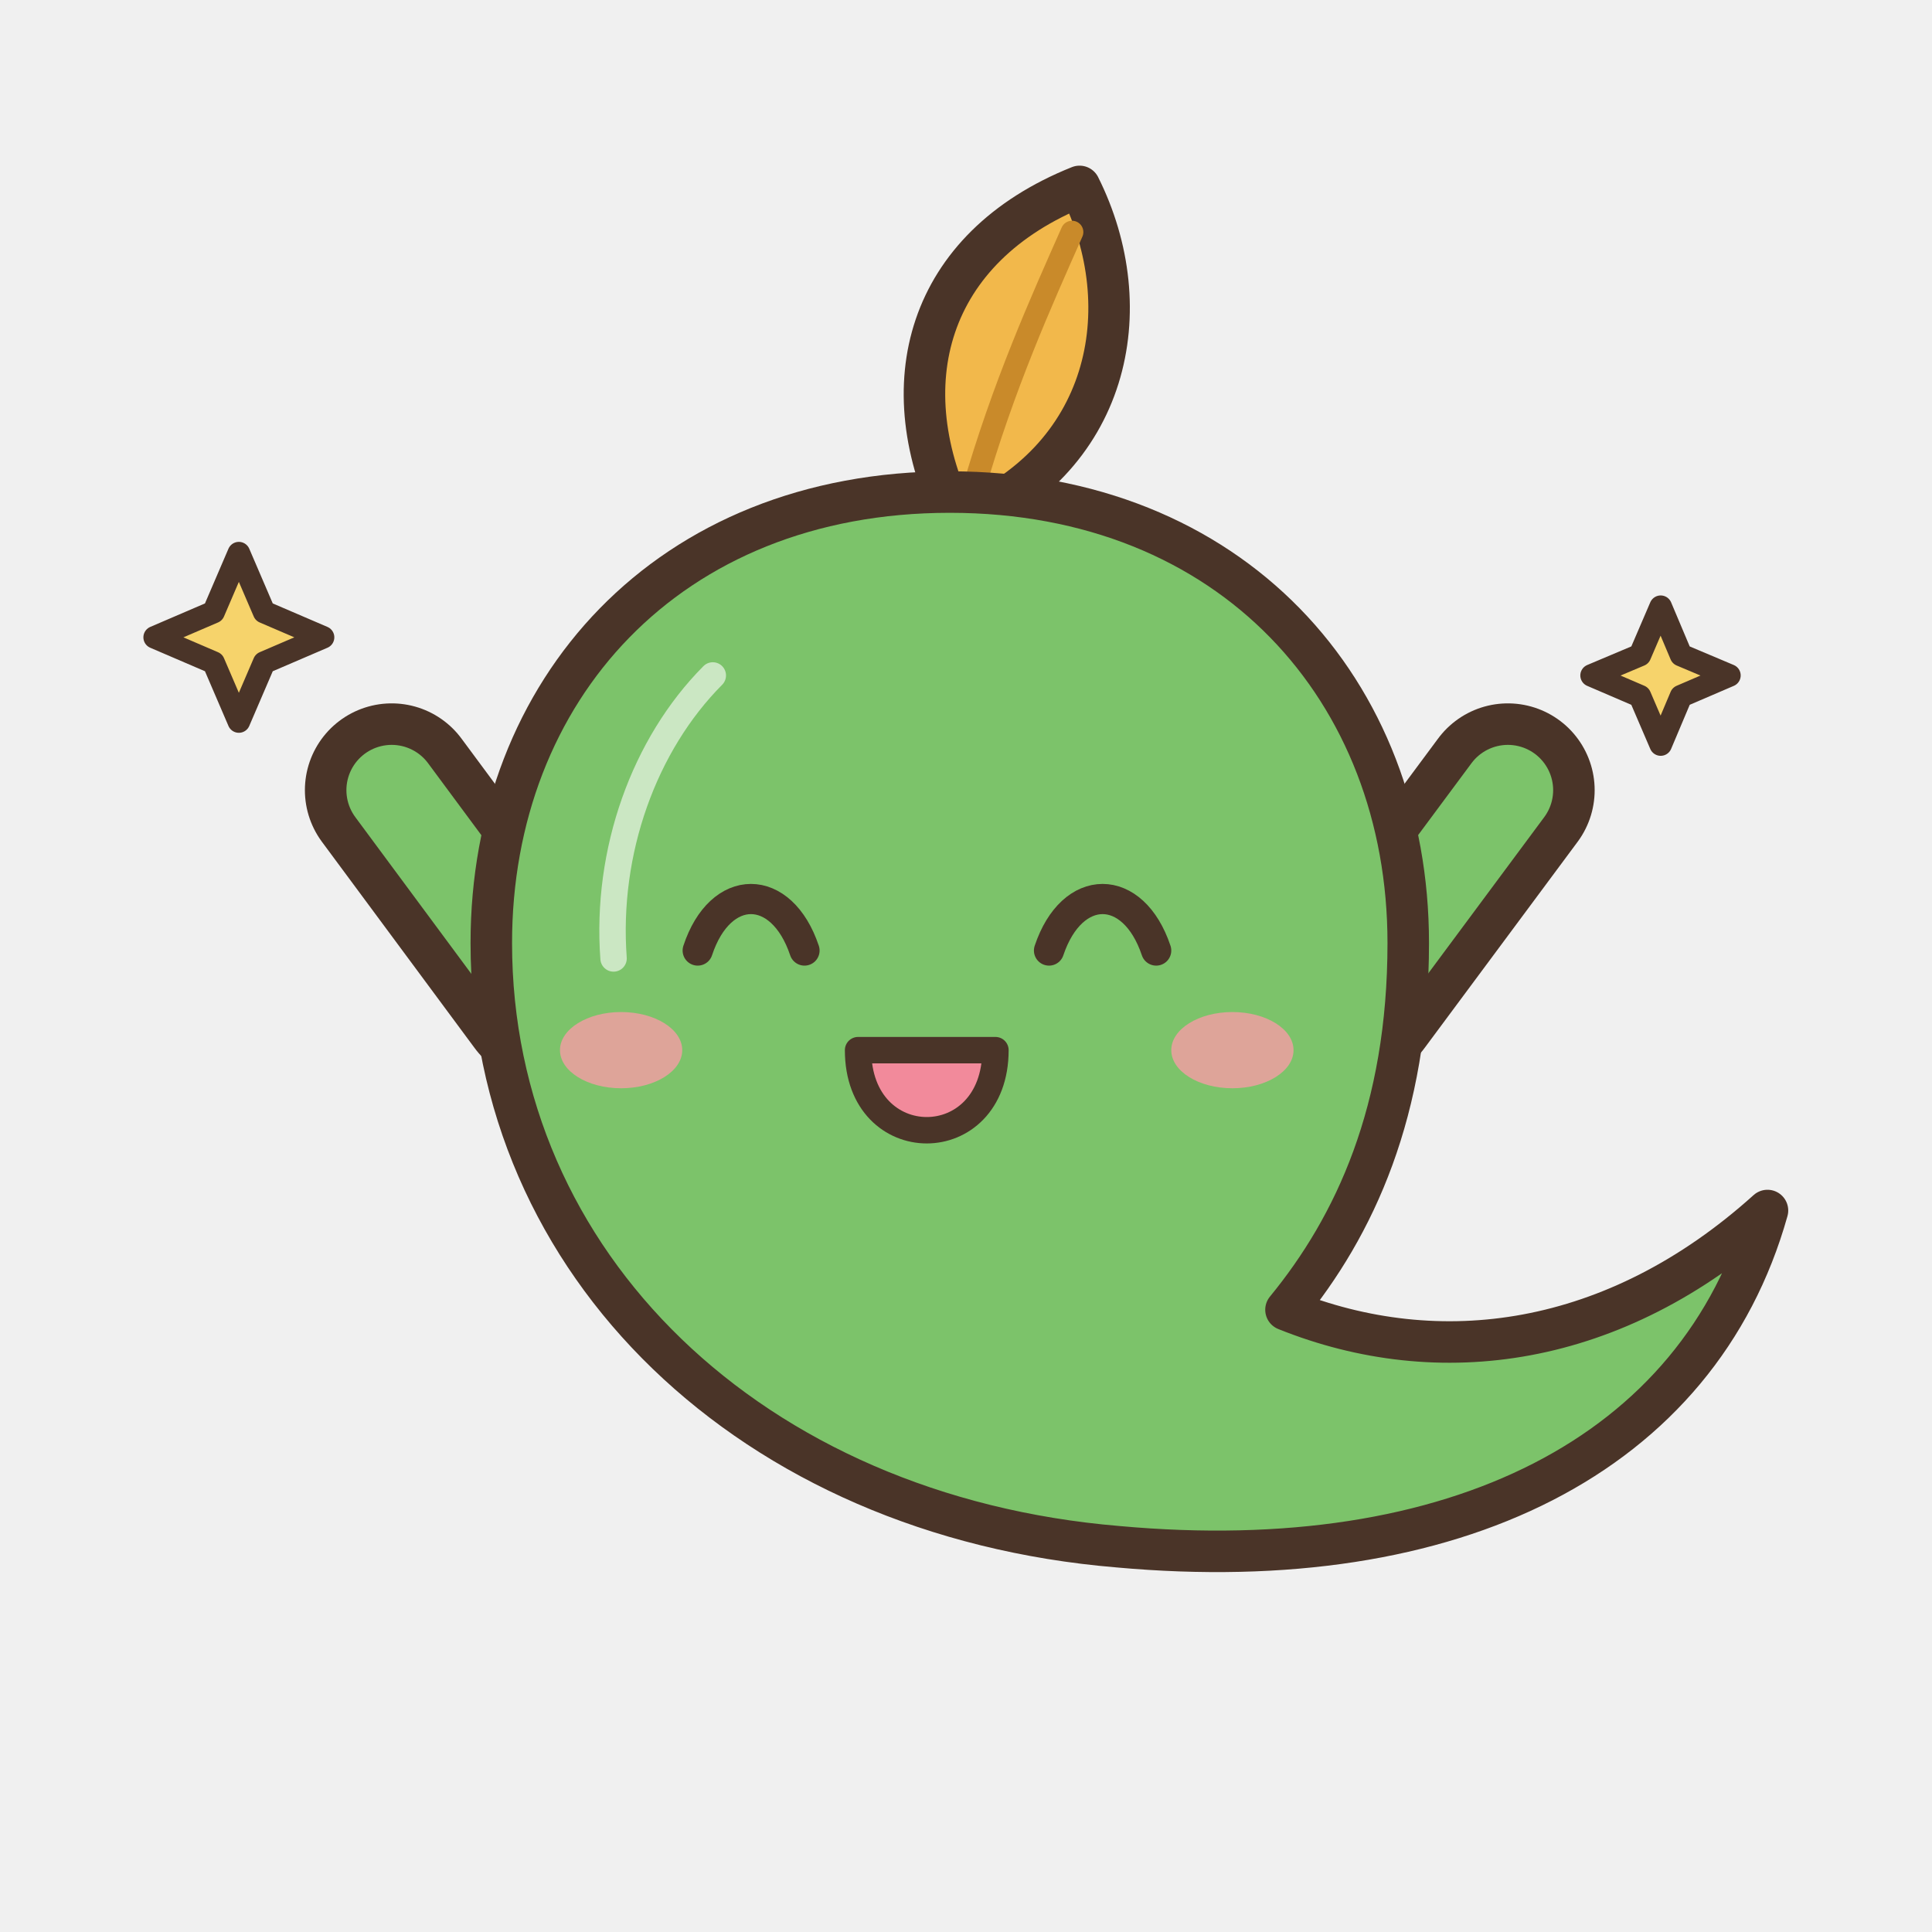
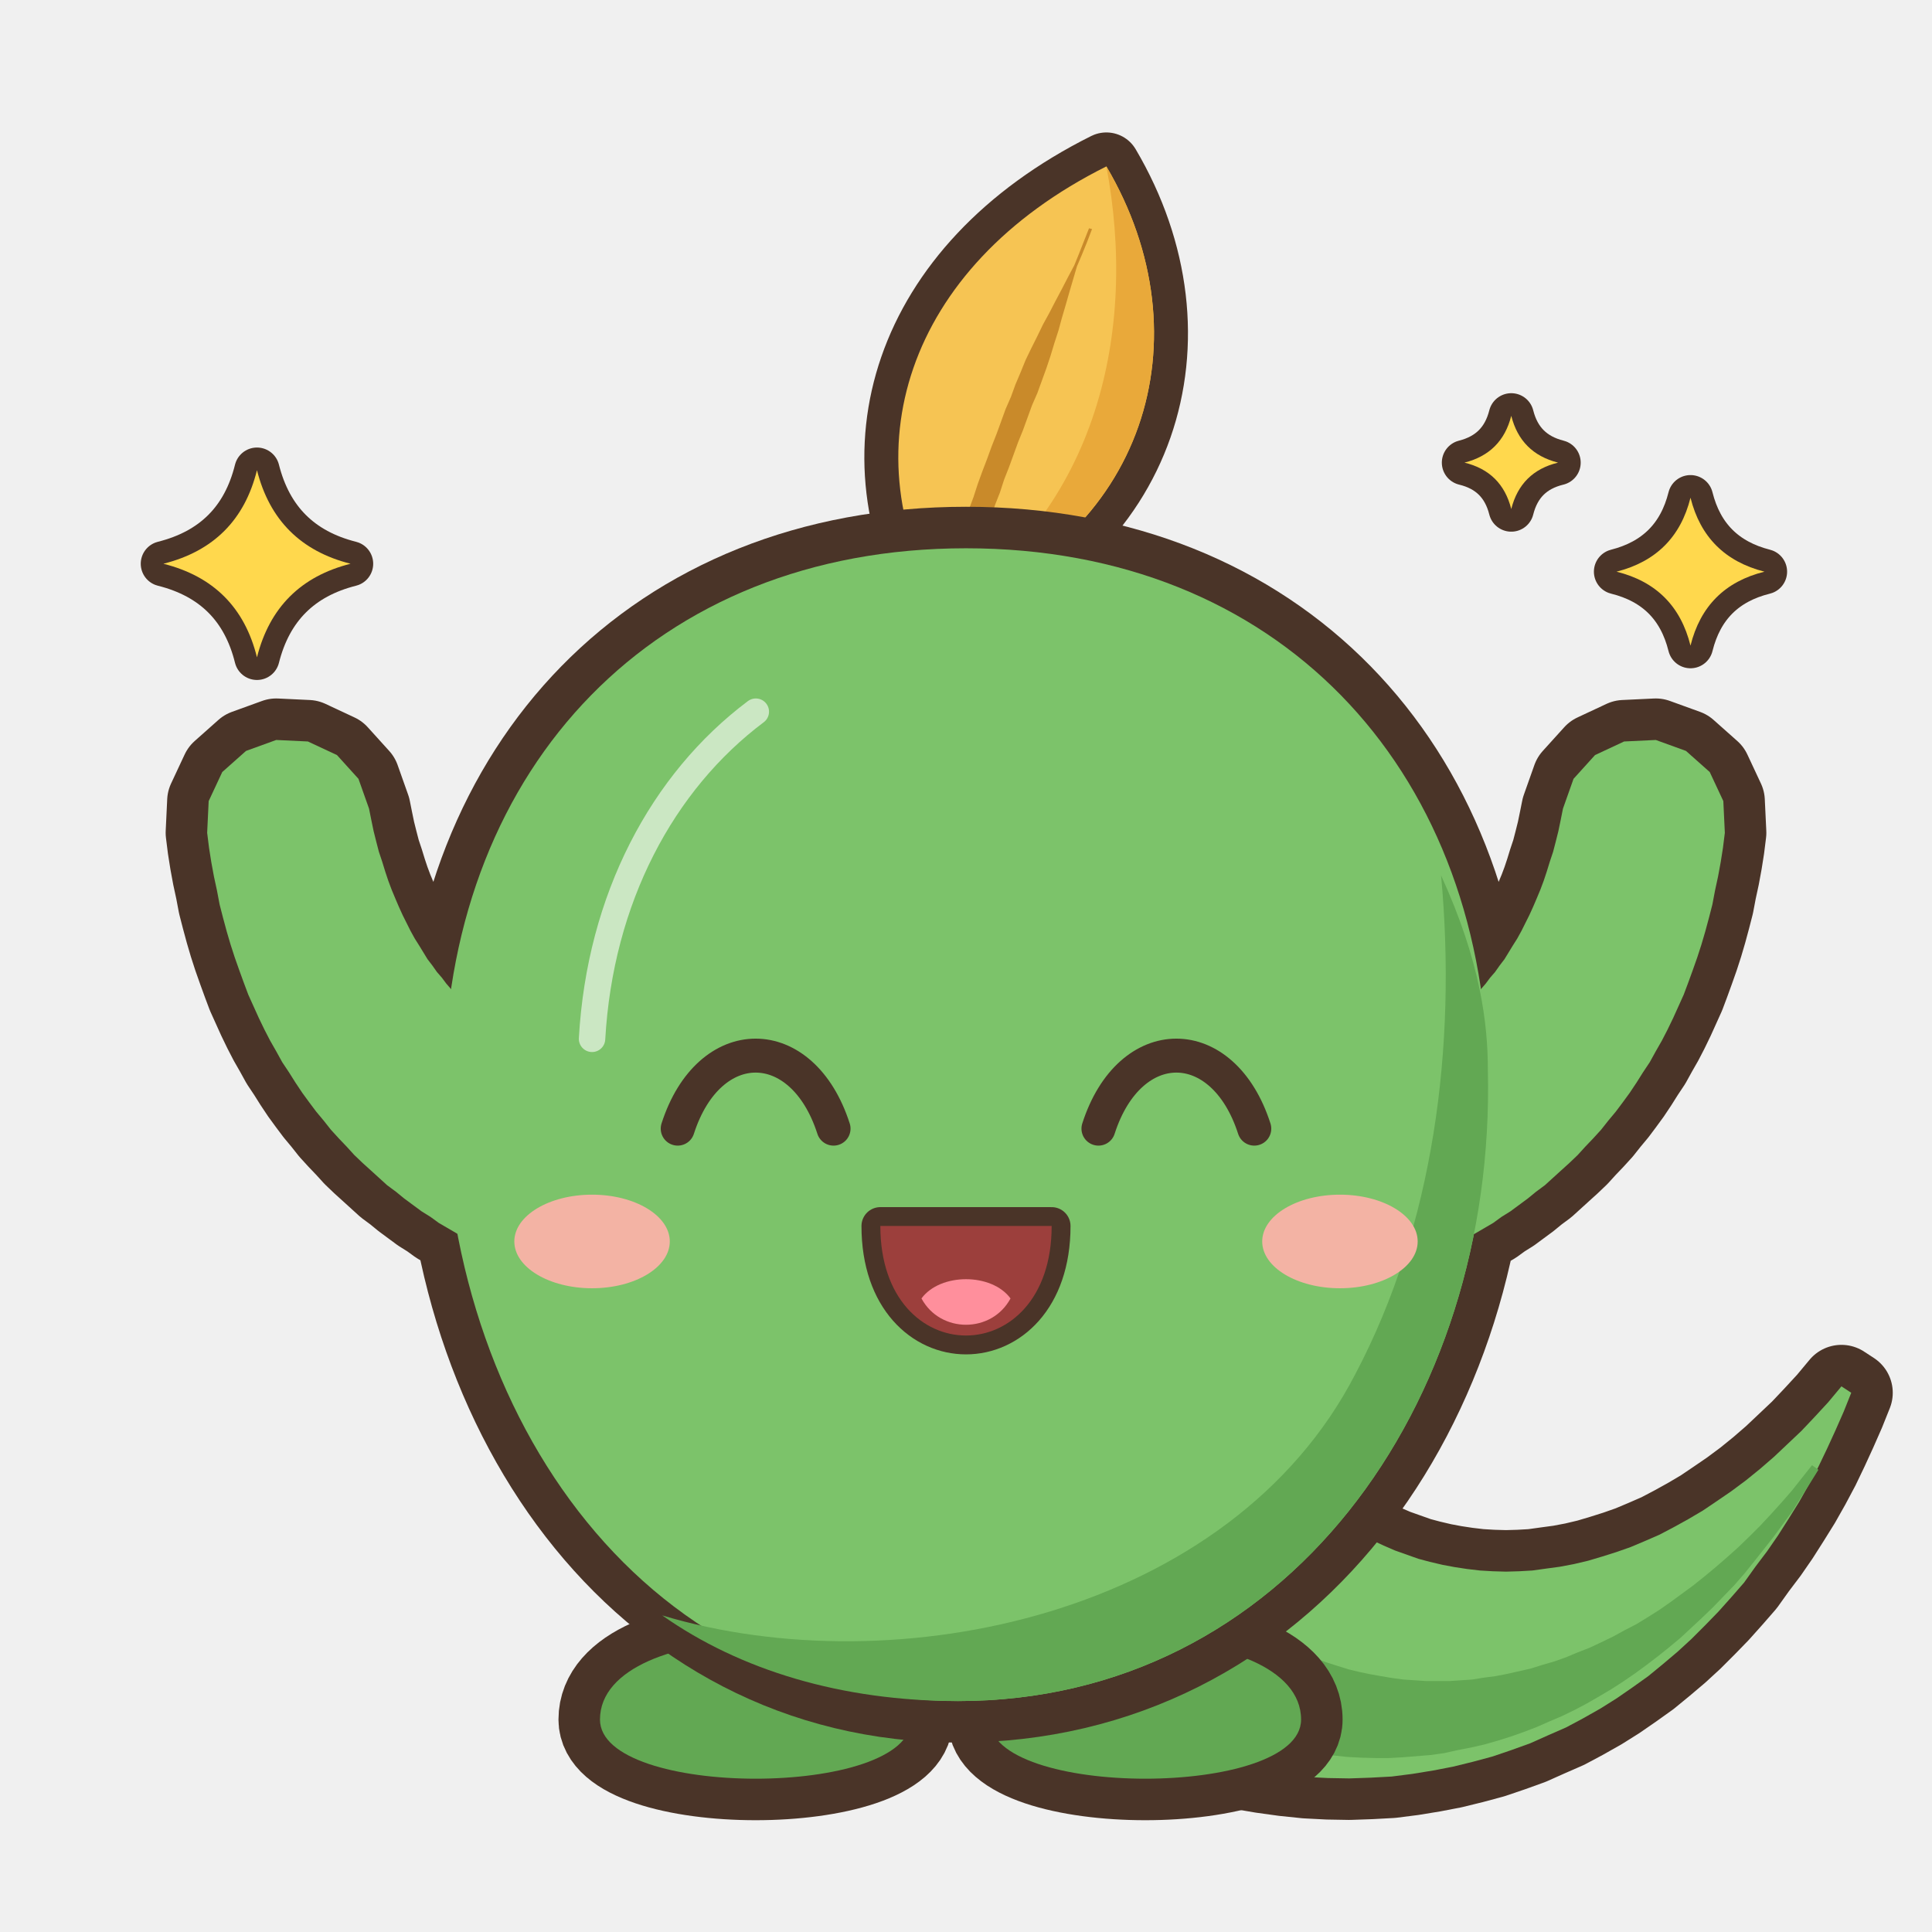
<svg xmlns="http://www.w3.org/2000/svg" viewBox="0 0 512 512" width="512" height="512">
-   <path d="M253.7 138.5 C235.5 102.1 245.6 65.6 286.1 49.4 C302.3 81.8 294.2 122.3 253.7 138.5 Z" fill="#f2b84b" stroke="#4a3428" stroke-width="11" stroke-linejoin="round" stroke-linecap="round" />
-   <path d="M257.8 130.4 C265.9 102.1 276 79.8 284.1 61.5" fill="none" stroke="#c98a2a" stroke-width="6" stroke-linejoin="round" stroke-linecap="round" />
-   <path d="M144.3 264.1 L103.8 209.4" fill="none" stroke="#4a3428" stroke-width="46" stroke-linejoin="round" stroke-linecap="round" />
-   <path d="M144.3 264.1 L103.8 209.4" fill="none" stroke="#7cc36a" stroke-width="24" stroke-linejoin="round" stroke-linecap="round" />
-   <path d="M359 264.1 L399.6 209.4" fill="none" stroke="#4a3428" stroke-width="46" stroke-linejoin="round" stroke-linecap="round" />
-   <path d="M359 264.1 L399.6 209.4" fill="none" stroke="#7cc36a" stroke-width="24" stroke-linejoin="round" stroke-linecap="round" />
-   <path d="M63.3 146.6 L70 162.2 L85.6 168.9 L70 175.6 L63.3 191.2 L56.6 175.6 L41 168.9 L56.6 162.2 Z" fill="#f6d36b" stroke="#4a3428" stroke-width="6" stroke-linejoin="round" stroke-linecap="round" />
-   <path d="M440.1 160.8 L445.5 173.6 L458.3 179 L445.5 184.5 L440.1 197.3 L434.6 184.5 L421.8 179 L434.6 173.6 Z" fill="#f6d36b" stroke="#4a3428" stroke-width="6" stroke-linejoin="round" stroke-linecap="round" />
-   <path d="M251.7 130.4 C326.6 130.4 373.2 183.1 373.2 249.9 C373.2 294.5 359 324.9 340.8 347.1 C381.3 363.4 427.9 357.3 468.4 320.8 C450.2 385.6 385.4 418 296.3 409.9 C199 401.8 130.2 335 130.2 249.9 C130.2 183.1 176.8 130.4 251.7 130.4 Z" fill="#7cc36a" stroke="#4a3428" stroke-width="11" stroke-linejoin="round" stroke-linecap="round" />
-   <path d="M162.6 254 C160.5 225.6 170.7 197.3 188.9 179" fill="none" stroke="#ffffff" stroke-width="7" stroke-linejoin="round" stroke-linecap="round" stroke-opacity="0.6" />
-   <path d="M184.9 251.9 C190.9 233.7 207.1 233.7 213.2 251.9" fill="none" stroke="#4a3428" stroke-width="8" stroke-linejoin="round" stroke-linecap="round" />
-   <path d="M278 251.9 C284.1 233.7 300.3 233.7 306.4 251.9" fill="none" stroke="#4a3428" stroke-width="8" stroke-linejoin="round" stroke-linecap="round" />
-   <ellipse cx="164.6" cy="278.3" rx="16.2" ry="10.1" fill="#ff9aa8" fill-opacity="0.75" />
-   <ellipse cx="326.6" cy="278.3" rx="16.2" ry="10.1" fill="#ff9aa8" fill-opacity="0.75" />
-   <path d="M227.4 278.3 C227.4 306.6 263.8 306.6 263.8 278.3 Z" fill="#f28a9b" stroke="#4a3428" stroke-width="7" stroke-linejoin="round" stroke-linecap="round" />
+   <path d="M249.8 161.8 C225 120.5 239.5 70.9 293.2 44.1 C320 89.5 303.5 143.2 249.8 161.8 Z" fill="#4a3428" stroke="#4a3428" stroke-width="18" stroke-linejoin="round" stroke-linecap="round" />
+   <path d="M249.8 161.8 C225 120.5 239.5 70.9 293.2 44.1 C320 89.5 303.5 143.2 249.8 161.8 Z" fill="#f6c453" />
+   <path d="M249.8 161.8 C291.1 134.9 301.4 87.5 293.2 44.1 C320 89.5 303.5 143.2 249.8 161.8 Z" fill="#e9a93a" />
+   <path d="M256.9 154.5 L258 151 L259.1 147.4 L260.2 144 L261.4 140.6 L262.6 137.2 L263.7 133.8 L265 130.5 L266.1 127.1 L267.4 123.8 L268.6 120.5 L269.8 117.2 L271.1 114 L272.3 110.7 L273.5 107.4 L274.9 104.2 L276.1 100.9 L277.3 97.6 L278.4 94.3 L279.4 91 L280.5 87.6 L281.4 84.3 L282.4 80.9 L283.4 77.4 L284.4 74 L285.4 70.6 L286.8 67.3 L288.1 64.1 L289.4 60.7 L288.6 60.5 L287.3 63.8 L286 67.1 L284.7 70.3 L283 73.5 L281.4 76.6 L279.7 79.8 L278.1 82.9 L276.4 86 L274.9 89.1 L273.3 92.3 L271.8 95.4 L270.5 98.6 L269.1 101.9 L267.9 105.2 L266.5 108.4 L265.3 111.7 L264.1 115 L262.8 118.3 L261.6 121.6 L260.3 125 L259.1 128.3 L258 131.7 L256.7 135.2 L255.6 138.6 L254.3 142.1 L253.2 145.6 L252.1 149.1 L250.9 152.6 Z" fill="#c98a2a" />
+   <path d="M275.2 448.3 L281.1 451.5 L287.1 454.4 L293 457.2 L298.8 459.7 L304.8 462 L310.8 463.9 L316.7 465.7 L322.7 467.3 L328.6 468.5 L334.5 469.5 L340.3 470.3 L346.1 470.9 L351.9 471.2 L357.6 471.3 L363.3 471.1 L368.8 470.8 L374.3 470.1 L379.8 469.2 L385 468.2 L390.3 466.9 L395.5 465.5 L400.5 463.8 L405.5 462 L410.2 459.9 L415 457.8 L419.5 455.4 L424.1 452.8 L428.4 450.1 L432.6 447.2 L436.8 444.2 L440.7 441 L444.6 437.7 L448.3 434.3 L451.9 430.7 L455.4 427.1 L458.8 423.3 L462.2 419.4 L465.2 415.2 L468.3 411.1 L471.2 406.9 L474 402.5 L476.8 398 L479.4 393.4 L481.9 388.7 L484.2 383.9 L486.4 379.1 L488.6 374.1 L490.6 369.1 L488 367.4 L484.5 371.6 L480.9 375.5 L477.4 379.2 L473.7 382.7 L470.1 386.1 L466.4 389.3 L462.7 392.3 L458.8 395.2 L455 397.8 L451.3 400.3 L447.4 402.6 L443.6 404.7 L439.8 406.7 L435.9 408.4 L432.1 410 L428.4 411.3 L424.6 412.5 L420.9 413.6 L417.1 414.5 L413.4 415.2 L409.7 415.7 L406.1 416.2 L402.6 416.4 L399.1 416.5 L395.6 416.4 L392.2 416.2 L388.8 415.8 L385.5 415.3 L382.3 414.7 L378.9 413.9 L375.9 413.1 L372.8 412 L369.7 410.9 L366.7 409.6 L363.7 408.2 L360.8 406.8 L357.8 405.1 L355 403.4 L352.1 401.5 L349.3 399.5 L346.5 397.5 L343.7 395.2 L341.1 392.8 L338.3 390.3 L335.6 387.8 L332.9 385.1 L330.2 382.2 L327.6 379.1 Z" fill="#4a3428" stroke="#4a3428" stroke-width="22" stroke-linejoin="round" stroke-linecap="round" />
+   <path d="M275.2 448.3 L281.1 451.5 L287.1 454.4 L293 457.2 L298.8 459.7 L304.8 462 L310.8 463.9 L316.7 465.7 L322.7 467.3 L328.6 468.5 L334.5 469.5 L340.3 470.3 L346.1 470.9 L351.9 471.2 L357.6 471.3 L363.3 471.1 L368.8 470.8 L374.3 470.1 L379.8 469.2 L385 468.2 L390.3 466.9 L395.5 465.5 L400.5 463.8 L405.5 462 L410.2 459.9 L415 457.8 L419.5 455.4 L424.1 452.8 L428.4 450.1 L432.6 447.2 L436.8 444.2 L440.7 441 L444.6 437.7 L448.3 434.3 L451.9 430.7 L455.4 427.1 L458.8 423.3 L462.2 419.4 L465.2 415.2 L468.3 411.1 L471.2 406.9 L474 402.5 L476.8 398 L479.4 393.4 L481.9 388.7 L484.2 383.9 L486.4 379.1 L488.6 374.1 L490.6 369.1 L488 367.4 L484.5 371.6 L480.9 375.5 L477.4 379.2 L473.7 382.7 L470.1 386.1 L466.4 389.3 L462.7 392.3 L458.8 395.2 L455 397.8 L451.3 400.3 L447.4 402.6 L443.6 404.7 L439.8 406.7 L435.9 408.4 L432.1 410 L428.4 411.3 L424.6 412.5 L420.9 413.6 L417.1 414.5 L413.4 415.2 L409.7 415.7 L406.1 416.2 L402.6 416.4 L399.1 416.5 L395.6 416.4 L392.2 416.2 L388.8 415.8 L385.5 415.3 L382.3 414.7 L378.9 413.9 L375.9 413.1 L372.8 412 L369.7 410.9 L366.7 409.6 L363.7 408.2 L360.8 406.8 L357.8 405.1 L355 403.4 L352.1 401.5 L349.3 399.5 L346.5 397.5 L343.7 395.2 L341.1 392.8 L338.3 390.3 L335.6 387.8 L332.9 385.1 L330.2 382.2 L327.6 379.1 Z" fill="#7cc36a" />
+   <path d="M327 459 L330.7 460.2 L334.5 461.5 L338.2 462.5 L342 463.3 L345.7 464.1 L349.4 464.7 L353.2 465.2 L357 465.6 L360.7 465.8 L364.4 465.9 L368.1 465.9 L371.7 465.7 L375.4 465.4 L379.1 465.1 L382.7 464.6 L386.3 463.8 L389.9 463.1 L393.4 462.3 L396.9 461.3 L400.4 460.2 L403.8 459 L407.2 457.7 L410.6 456.2 L413.9 454.8 L417.4 453.1 L420.6 451.4 L423.9 449.5 L427.1 447.6 L430.2 445.6 L433.4 443.4 L436.4 441.2 L439.4 438.9 L442.4 436.5 L445.4 434 L448.3 431.3 L451.2 428.6 L454 425.9 L456.8 423 L459.6 420.1 L462.3 417 L464.8 413.9 L467.4 410.6 L470 407.3 L472.5 403.9 L475 400.5 L477.3 396.8 L479.6 393.2 L481.9 389.5 L480.2 388.3 L477.5 391.7 L474.9 395 L472.1 398.2 L469.3 401.3 L466.5 404.3 L463.6 407.2 L460.7 410 L457.8 412.6 L454.8 415.2 L451.8 417.7 L448.8 420.1 L445.8 422.3 L442.8 424.5 L439.8 426.6 L436.8 428.5 L433.7 430.4 L430.6 432 L427.5 433.7 L424.4 435.2 L421.2 436.7 L418.1 437.9 L415 439.2 L411.9 440.3 L408.8 441.2 L405.6 442.2 L402.5 442.9 L399.4 443.6 L396.3 444.2 L393.2 444.6 L390.1 445.1 L387.1 445.3 L384 445.5 L381 445.5 L378 445.5 L375 445.3 L372 445.1 L369 444.7 L366 444.2 L363.2 443.7 L360.3 443.1 L357.4 442.4 L354.5 441.5 L351.7 440.6 L348.9 439.6 L346 438.4 L343.3 437.2 L340.5 435.9 L337.8 434.4 Z" fill="#62a853" />
+   <path d="M159 455.7 C159 428.1 241.5 428.1 241.5 455.7 C241.5 476.6 159 476.6 159 455.7 Z M262.2 455.7 C262.2 428.1 344.8 428.1 344.8 455.7 C344.8 476.6 262.2 476.6 262.2 455.7 Z" fill="#4a3428" stroke="#4a3428" stroke-width="22" stroke-linejoin="round" stroke-linecap="round" />
+   <path d="M159 455.7 C159 428.1 241.5 428.1 241.5 455.7 C241.5 476.6 159 476.6 159 455.7 Z" fill="#62a853" />
+   <path d="M262.2 455.7 C262.2 428.1 344.8 428.1 344.8 455.7 C344.8 476.6 262.2 476.6 262.2 455.7 Z" fill="#62a853" />
+   <path d="M157.1 284.9 L155.7 284.5 L154.1 284.1 L152.7 283.7 L151.1 283.2 L149.7 282.7 L148.1 282.1 L146.7 281.4 L145.1 280.8 L143.7 280.2 L142.1 279.5 L140.7 278.6 L139.1 277.9 L137.7 277 L136.3 276.2 L134.8 275.2 L133.4 274.3 L131.9 273.3 L130.5 272.2 L129 271.1 L127.7 270 L126.2 268.8 L124.9 267.6 L123.6 266.4 L122.2 265 L120.9 263.6 L119.6 262.2 L118.3 260.7 L117.1 259.1 L115.8 257.6 L114.6 255.9 L113.3 254.2 L112.2 252.4 L111.1 250.6 L109.9 248.7 L108.8 246.7 L107.8 244.7 L106.7 242.5 L105.7 240.3 L104.8 238.2 L103.8 235.8 L102.9 233.4 L102.1 231 L101.3 228.4 L100.4 225.7 L99.7 223 L99 220.2 L98.4 217.3 L97.8 214.3 L95 206.4 L89.3 200.1 L81.6 196.5 L73.2 196.1 L65.2 199 L58.9 204.6 L55.3 212.3 L54.9 220.7 L55.4 224.7 L56 228.5 L56.7 232.3 L57.5 236 L58.2 239.7 L59.1 243.2 L60.1 246.9 L61.1 250.3 L62.2 253.7 L63.4 257.1 L64.6 260.4 L65.8 263.6 L67.2 266.7 L68.6 269.8 L70.1 272.9 L71.6 275.8 L73.2 278.6 L74.8 281.5 L76.6 284.2 L78.3 286.9 L80.1 289.6 L82 292.2 L83.8 294.6 L85.8 297 L87.7 299.4 L89.8 301.7 L91.9 303.9 L93.9 306.1 L96.1 308.2 L98.2 310.1 L100.4 312.1 L102.6 314.1 L104.9 315.8 L107.1 317.6 L109.4 319.3 L111.7 321 L114.1 322.5 L116.3 324.1 L118.7 325.5 L121.1 326.9 L123.5 328.2 L125.8 329.4 L128.2 330.7 L130.6 331.8 L132.9 332.9 L135.3 334 L137.8 335 L140.2 335.9 Z M371.8 335.9 L374.2 335 L376.7 334 L379.1 332.9 L381.4 331.8 L383.8 330.7 L386.2 329.4 L388.5 328.2 L390.9 326.9 L393.3 325.5 L395.7 324.1 L397.9 322.5 L400.3 321 L402.6 319.3 L404.9 317.6 L407.1 315.8 L409.4 314.1 L411.6 312.1 L413.8 310.1 L415.9 308.2 L418.1 306.1 L420.1 303.9 L422.2 301.7 L424.3 299.4 L426.2 297 L428.2 294.6 L430 292.2 L431.9 289.6 L433.7 286.9 L435.4 284.2 L437.2 281.5 L438.8 278.6 L440.4 275.8 L441.9 272.9 L443.4 269.8 L444.8 266.7 L446.2 263.6 L447.4 260.4 L448.6 257.1 L449.8 253.7 L450.9 250.3 L451.9 246.9 L452.9 243.2 L453.8 239.7 L454.5 236 L455.3 232.3 L456 228.5 L456.6 224.7 L457.1 220.7 L456.7 212.3 L453.1 204.6 L446.8 199 L438.8 196.1 L430.4 196.5 L422.7 200.1 L417 206.4 L414.2 214.3 L413.6 217.3 L413 220.2 L412.3 223 L411.6 225.7 L410.7 228.4 L409.9 231 L409.1 233.4 L408.2 235.8 L407.2 238.2 L406.3 240.3 L405.3 242.5 L404.2 244.7 L403.2 246.7 L402.1 248.7 L400.9 250.6 L399.8 252.4 L398.7 254.2 L397.4 255.9 L396.2 257.6 L394.9 259.1 L393.7 260.7 L392.4 262.2 L391.1 263.6 L389.8 265 L388.4 266.4 L387.1 267.6 L385.8 268.8 L384.3 270 L383 271.1 L381.5 272.2 L380.1 273.3 L378.6 274.3 L377.2 275.2 L375.7 276.2 L374.3 277 L372.9 277.9 L371.3 278.6 L369.9 279.5 L368.3 280.2 L366.9 280.8 L365.3 281.4 L363.9 282.1 L362.3 282.7 L360.9 283.2 L359.3 283.7 L357.9 284.1 L356.3 284.5 L354.9 284.9 Z M256 145.3 C338.6 145.3 392.3 203.1 394.3 283.6 C396.4 372.4 340.6 450.8 253.9 450.8 C169.3 450.8 115.6 372.4 117.7 283.6 C119.7 203.1 173.4 145.3 256 145.3 Z" fill="#4a3428" stroke="#4a3428" stroke-width="22" stroke-linejoin="round" stroke-linecap="round" />
+   <path d="M157.1 284.9 L155.7 284.5 L154.1 284.1 L152.7 283.7 L151.1 283.2 L149.7 282.7 L148.1 282.1 L146.7 281.4 L145.1 280.8 L143.7 280.2 L142.1 279.5 L140.7 278.6 L139.1 277.9 L137.7 277 L136.3 276.2 L134.8 275.2 L133.4 274.3 L131.9 273.3 L130.5 272.2 L129 271.1 L127.7 270 L126.2 268.8 L124.9 267.6 L123.6 266.4 L122.2 265 L120.9 263.6 L119.6 262.2 L118.3 260.7 L117.1 259.1 L115.8 257.6 L114.6 255.9 L113.3 254.2 L112.2 252.4 L111.1 250.6 L109.9 248.7 L108.8 246.7 L107.8 244.7 L106.7 242.5 L105.7 240.3 L104.8 238.2 L103.8 235.8 L102.9 233.4 L102.1 231 L101.3 228.4 L100.4 225.7 L99.7 223 L99 220.2 L98.4 217.3 L97.8 214.3 L95 206.4 L89.3 200.1 L81.6 196.5 L73.2 196.1 L65.2 199 L58.9 204.6 L55.3 212.3 L54.9 220.7 L55.4 224.7 L56 228.5 L56.7 232.3 L57.5 236 L58.2 239.7 L59.1 243.2 L60.1 246.9 L61.1 250.3 L62.2 253.7 L63.4 257.1 L64.6 260.4 L65.8 263.6 L67.2 266.7 L68.6 269.8 L70.1 272.9 L71.6 275.8 L73.2 278.6 L74.8 281.5 L76.6 284.2 L78.3 286.9 L80.1 289.6 L82 292.2 L83.8 294.6 L85.8 297 L87.7 299.4 L89.8 301.7 L91.9 303.9 L93.9 306.1 L96.1 308.2 L98.2 310.1 L100.4 312.1 L102.6 314.1 L104.9 315.8 L107.1 317.6 L109.4 319.3 L111.7 321 L114.1 322.5 L116.3 324.1 L118.7 325.5 L121.1 326.9 L123.5 328.2 L125.8 329.4 L128.2 330.7 L130.6 331.8 L132.9 332.9 L135.3 334 L137.8 335 L140.2 335.9 Z" fill="#7cc36a" />
+   <path d="M371.8 335.9 L374.2 335 L376.7 334 L379.1 332.9 L381.4 331.8 L383.8 330.7 L386.2 329.4 L388.5 328.2 L390.9 326.9 L393.3 325.5 L395.7 324.1 L397.9 322.5 L400.3 321 L402.6 319.3 L404.9 317.6 L407.1 315.8 L409.4 314.1 L411.6 312.1 L413.8 310.1 L415.9 308.2 L418.1 306.1 L420.1 303.9 L422.2 301.7 L424.3 299.4 L426.2 297 L428.2 294.6 L430 292.2 L431.9 289.6 L433.7 286.9 L435.4 284.2 L437.2 281.5 L438.8 278.6 L440.4 275.8 L441.9 272.9 L443.4 269.8 L444.8 266.7 L446.2 263.6 L447.4 260.4 L448.6 257.1 L449.8 253.7 L450.9 250.3 L451.9 246.9 L452.9 243.2 L453.8 239.7 L454.5 236 L455.3 232.3 L456 228.5 L456.6 224.7 L457.1 220.7 L456.7 212.3 L453.1 204.6 L446.8 199 L438.8 196.1 L430.4 196.5 L422.7 200.1 L417 206.4 L414.2 214.3 L413.6 217.3 L413 220.2 L412.3 223 L411.6 225.7 L410.7 228.4 L409.9 231 L409.1 233.4 L408.2 235.8 L407.2 238.2 L406.3 240.3 L405.3 242.5 L404.2 244.7 L403.2 246.7 L402.1 248.7 L400.9 250.6 L399.8 252.4 L398.7 254.2 L397.4 255.9 L396.2 257.6 L394.9 259.1 L393.7 260.7 L392.4 262.2 L391.1 263.6 L389.8 265 L388.4 266.4 L387.1 267.6 L385.8 268.8 L384.3 270 L383 271.1 L381.5 272.2 L380.1 273.3 L378.6 274.3 L377.2 275.2 L375.7 276.2 L374.3 277 L372.9 277.9 L371.3 278.6 L369.9 279.5 L368.3 280.2 L366.9 280.8 L365.3 281.4 L363.9 282.1 L362.3 282.7 L360.9 283.2 L359.3 283.7 L357.9 284.1 L356.3 284.5 L354.9 284.9 Z" fill="#7cc36a" />
+   <path d="M256 145.3 C338.6 145.3 392.3 203.1 394.3 283.6 C396.4 372.4 340.6 450.8 253.9 450.8 C169.3 450.8 115.6 372.4 117.7 283.6 C119.7 203.1 173.4 145.3 256 145.3 Z" fill="#7cc36a" />
+   <path d="M381.9 232 C392.3 254.7 394.3 271.2 394.3 283.6 C396.4 372.4 340.6 450.8 253.9 450.8 C223 450.8 196.1 442.6 175.5 428.1 C237.4 446.7 326.2 428.1 359.2 364.1 C379.9 324.9 386.1 277.4 381.9 232 Z" fill="#62a853" />
+   <path d="M156.9 275.3 C159 238.2 175.5 207.2 200.3 188.6" fill="none" stroke="#ffffff" stroke-width="7" stroke-linejoin="round" stroke-linecap="round" stroke-opacity="0.6" />
+   <path d="M179.6 299.1 C187.9 273.3 212.6 273.3 220.9 299.1" fill="none" stroke="#4a3428" stroke-width="9" stroke-linejoin="round" stroke-linecap="round" />
+   <ellipse cx="156.9" cy="329" rx="20.6" ry="12.4" fill="#f3b3a4" fill-opacity="1" />
+   <path d="M291.1 299.1 C299.4 273.3 324.1 273.3 332.4 299.1" fill="none" stroke="#4a3428" stroke-width="9" stroke-linejoin="round" stroke-linecap="round" />
+   <ellipse cx="355.1" cy="329" rx="20.6" ry="12.4" fill="#f3b3a4" fill-opacity="1" />
+   <path d="M233.3 324.9 C233.3 363.6 278.7 363.6 278.7 324.9 Z" fill="#4a3428" stroke="#4a3428" stroke-width="10" stroke-linejoin="round" stroke-linecap="round" />
+   <path d="M233.3 324.9 C233.3 363.6 278.7 363.6 278.7 324.9 Z" fill="#9c3f3c" />
+   <path d="M244.2 344.1 C249.2 337.3 262.8 337.3 267.8 344.1 C262.8 353.4 249.2 353.4 244.2 344.1 Z" fill="#ff8f9c" />
+   <path d="M68.1 124.6 Q73.1 144.4 92.9 149.4 Q73.1 154.4 68.1 174.2 Q63.2 154.4 43.3 149.4 Q63.2 144.4 68.1 124.6 Z" fill="#4a3428" stroke="#4a3428" stroke-width="12" stroke-linejoin="round" stroke-linecap="round" />
+   <path d="M68.1 124.6 Q73.1 144.4 92.9 149.4 Q73.1 154.4 68.1 174.2 Q63.2 154.4 43.3 149.4 Q63.2 144.4 68.1 124.6 Z" fill="#ffd84d" />
+   <path d="M448 131.9 Q451.9 147.5 467.6 151.5 Q451.9 155.4 448 171.1 Q444.1 155.4 428.4 151.5 Q444.1 147.5 448 131.9 Z" fill="#4a3428" stroke="#4a3428" stroke-width="12" stroke-linejoin="round" stroke-linecap="round" />
+   <path d="M448 131.9 Q451.9 147.5 467.6 151.5 Q451.9 155.4 448 171.1 Q444.1 155.4 428.4 151.5 Q444.1 147.5 448 131.9 Z" fill="#ffd84d" />
+   <path d="M400.5 110.2 Q403 120.1 412.9 122.6 Q403 125 400.5 134.9 Q398 125 388.1 122.6 Q398 120.1 400.5 110.2 Z" fill="#4a3428" stroke="#4a3428" stroke-width="12" stroke-linejoin="round" stroke-linecap="round" />
+   <path d="M400.5 110.2 Q403 120.1 412.9 122.6 Q403 125 400.5 134.9 Q398 125 388.1 122.6 Q398 120.1 400.5 110.2 Z" fill="#ffd84d" />
</svg>
